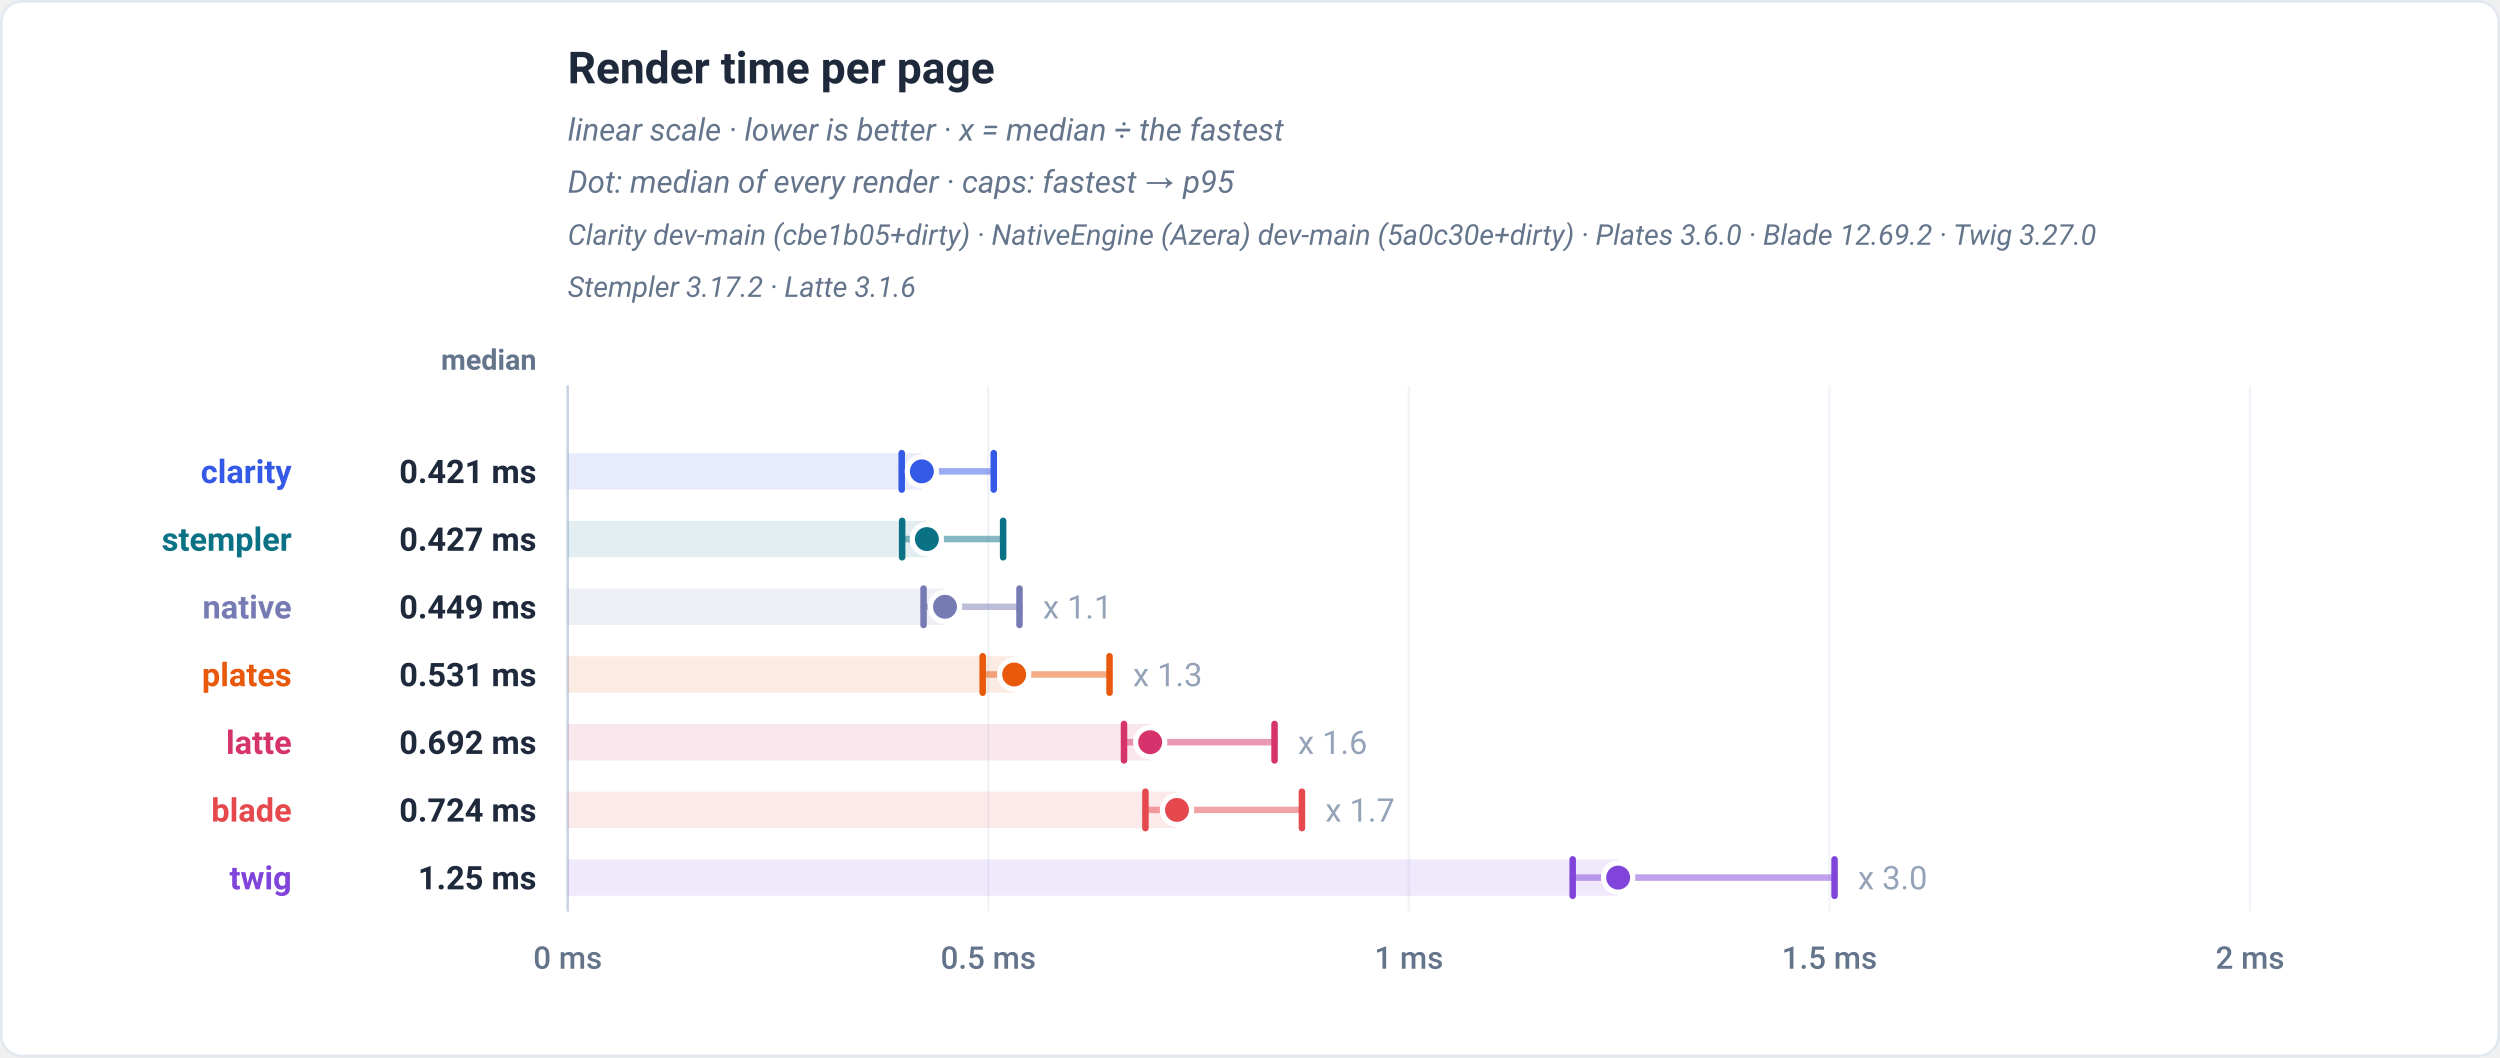
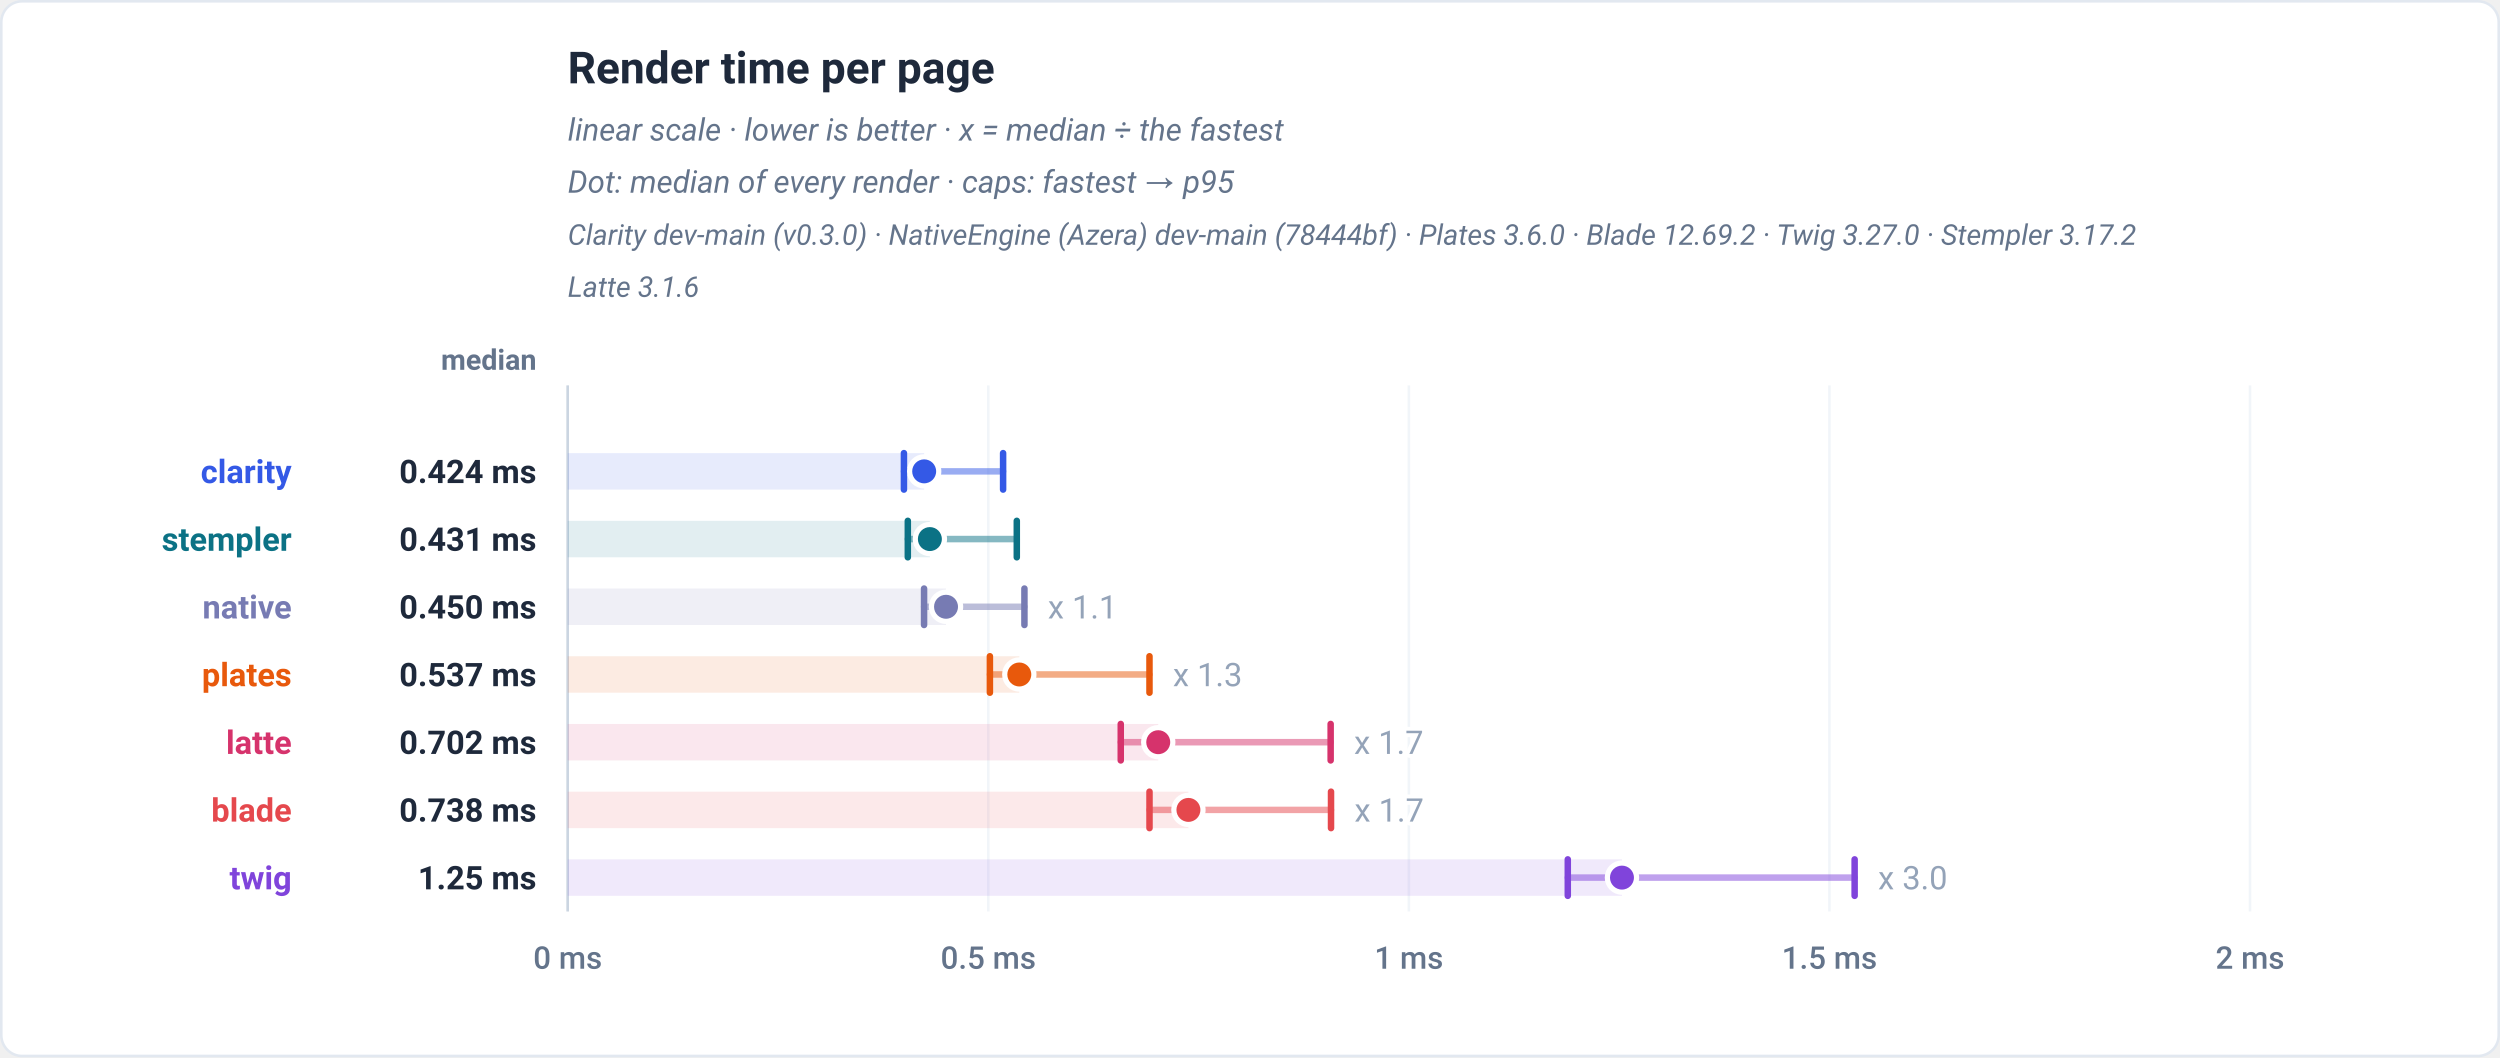
<svg xmlns="http://www.w3.org/2000/svg" viewBox="0 0 960 406" width="960" height="406" role="img" font-family="-apple-system,BlinkMacSystemFont,'Segoe UI',Roboto,Helvetica,Arial,sans-serif">
  <rect x="0.5" y="0.5" width="959" height="405" rx="8" fill="#ffffff" stroke="#e2e8f0" />
  <text x="218" y="32" font-family="-apple-system,BlinkMacSystemFont,'Segoe UI',Roboto,Helvetica,Arial,sans-serif" font-size="17" font-weight="700" fill="#1e293b" text-anchor="start">Render time per page</text>
  <text x="218" y="54" font-family="-apple-system,BlinkMacSystemFont,'Segoe UI',Roboto,Helvetica,Arial,sans-serif" font-size="12" font-weight="400" fill="#64748b" text-anchor="start" font-style="italic">linear scale · lower is better · x = median ÷ the fastest</text>
  <text x="218" y="74" font-family="-apple-system,BlinkMacSystemFont,'Segoe UI',Roboto,Helvetica,Arial,sans-serif" font-size="12" font-weight="400" fill="#64748b" text-anchor="start" font-style="italic">Dot: median of every render · caps: fastest → p95</text>
-   <text x="218" y="94" font-family="-apple-system,BlinkMacSystemFont,'Segoe UI',Roboto,Helvetica,Arial,sans-serif" font-size="11" font-weight="400" fill="#64748b" text-anchor="start" font-style="italic">Clarity dev-main (cbe1b05+dirty) · NativeEngine (Azera) dev-main (5a0c30e+dirty) · Plates 3.6.0 · Blade 12.69.2 · Twig 3.27.0</text>
-   <text x="218" y="114" font-family="-apple-system,BlinkMacSystemFont,'Segoe UI',Roboto,Helvetica,Arial,sans-serif" font-size="11" font-weight="400" fill="#64748b" text-anchor="start" font-style="italic">Stempler 3.17.2 · Latte 3.1.6</text>
+   <text x="218" y="94" font-family="-apple-system,BlinkMacSystemFont,'Segoe UI',Roboto,Helvetica,Arial,sans-serif" font-size="11" font-weight="400" fill="#64748b" text-anchor="start" font-style="italic">Clarity dev-main (v0.3.0) · NativeEngine (Azera) dev-main (78444bf) · Plates 3.6.0 · Blade 12.69.2 · Twig 3.27.0 · Stempler 3.17.2</text>
+   <text x="218" y="114" font-family="-apple-system,BlinkMacSystemFont,'Segoe UI',Roboto,Helvetica,Arial,sans-serif" font-size="11" font-weight="400" fill="#64748b" text-anchor="start" font-style="italic">Latte 3.1.6</text>
  <text x="206" y="142" font-family="-apple-system,BlinkMacSystemFont,'Segoe UI',Roboto,Helvetica,Arial,sans-serif" font-size="11" font-weight="600" fill="#64748b" text-anchor="end">median</text>
  <line x1="218" y1="148" x2="218" y2="350" stroke="#f1f5f9" stroke-width="1" />
  <text x="218" y="372" font-family="-apple-system,BlinkMacSystemFont,'Segoe UI',Roboto,Helvetica,Arial,sans-serif" font-size="12" font-weight="500" fill="#64748b" text-anchor="middle">0 ms</text>
  <line x1="379.5" y1="148" x2="379.5" y2="350" stroke="#f1f5f9" stroke-width="1" />
  <text x="379.5" y="372" font-family="-apple-system,BlinkMacSystemFont,'Segoe UI',Roboto,Helvetica,Arial,sans-serif" font-size="12" font-weight="500" fill="#64748b" text-anchor="middle">0.5 ms</text>
  <line x1="541" y1="148" x2="541" y2="350" stroke="#f1f5f9" stroke-width="1" />
  <text x="541" y="372" font-family="-apple-system,BlinkMacSystemFont,'Segoe UI',Roboto,Helvetica,Arial,sans-serif" font-size="12" font-weight="500" fill="#64748b" text-anchor="middle">1 ms</text>
  <line x1="702.5" y1="148" x2="702.5" y2="350" stroke="#f1f5f9" stroke-width="1" />
  <text x="702.5" y="372" font-family="-apple-system,BlinkMacSystemFont,'Segoe UI',Roboto,Helvetica,Arial,sans-serif" font-size="12" font-weight="500" fill="#64748b" text-anchor="middle">1.5 ms</text>
  <line x1="864" y1="148" x2="864" y2="350" stroke="#f1f5f9" stroke-width="1" />
  <text x="864" y="372" font-family="-apple-system,BlinkMacSystemFont,'Segoe UI',Roboto,Helvetica,Arial,sans-serif" font-size="12" font-weight="500" fill="#64748b" text-anchor="middle">2 ms</text>
  <line x1="218" y1="148" x2="218" y2="350" stroke="#cbd5e1" stroke-width="1" />
-   <rect x="218" y="174" width="135.99" height="14" fill="#3459e6" fill-opacity="0.12" />
-   <line x1="346.26" y1="181" x2="381.6" y2="181" stroke="#3459e6" stroke-width="2.5" stroke-linecap="round" opacity="0.5" />
-   <line x1="346.26" y1="174" x2="346.26" y2="188" stroke="#3459e6" stroke-width="2.5" stroke-linecap="round" />
-   <line x1="381.6" y1="174" x2="381.6" y2="188" stroke="#3459e6" stroke-width="2.5" stroke-linecap="round" />
-   <circle cx="353.99" cy="181" r="5.6" fill="#3459e6" stroke="#ffffff" stroke-width="2" />
+   <rect x="218" y="174" width="136.88" height="14" fill="#3459e6" fill-opacity="0.12" />
+   <line x1="347.11" y1="181" x2="385.19" y2="181" stroke="#3459e6" stroke-width="2.5" stroke-linecap="round" opacity="0.5" />
+   <line x1="347.11" y1="174" x2="347.11" y2="188" stroke="#3459e6" stroke-width="2.5" stroke-linecap="round" />
+   <line x1="385.19" y1="174" x2="385.19" y2="188" stroke="#3459e6" stroke-width="2.5" stroke-linecap="round" />
+   <circle cx="354.88" cy="181" r="5.6" fill="#3459e6" stroke="#ffffff" stroke-width="2" />
  <text x="112" y="185.5" font-family="-apple-system,BlinkMacSystemFont,'Segoe UI',Roboto,Helvetica,Arial,sans-serif" font-size="12.5" font-weight="700" fill="#3459e6" text-anchor="end">clarity</text>
-   <text x="206" y="185.5" font-family="-apple-system,BlinkMacSystemFont,'Segoe UI',Roboto,Helvetica,Arial,sans-serif" font-size="12.5" font-weight="700" fill="#1e293b" text-anchor="end">0.421 ms</text>
-   <rect x="218" y="200" width="137.91" height="14" fill="#0b7285" fill-opacity="0.12" />
-   <line x1="346.42" y1="207" x2="385.2" y2="207" stroke="#0b7285" stroke-width="2.5" stroke-linecap="round" opacity="0.5" />
-   <line x1="346.42" y1="200" x2="346.42" y2="214" stroke="#0b7285" stroke-width="2.5" stroke-linecap="round" />
-   <line x1="385.2" y1="200" x2="385.2" y2="214" stroke="#0b7285" stroke-width="2.5" stroke-linecap="round" />
-   <circle cx="355.91" cy="207" r="5.6" fill="#0b7285" stroke="#ffffff" stroke-width="2" />
+   <text x="206" y="185.5" font-family="-apple-system,BlinkMacSystemFont,'Segoe UI',Roboto,Helvetica,Arial,sans-serif" font-size="12.5" font-weight="700" fill="#1e293b" text-anchor="end">0.424 ms</text>
+   <rect x="218" y="200" width="139.07" height="14" fill="#0b7285" fill-opacity="0.12" />
+   <line x1="348.6" y1="207" x2="390.45" y2="207" stroke="#0b7285" stroke-width="2.5" stroke-linecap="round" opacity="0.5" />
+   <line x1="348.6" y1="200" x2="348.6" y2="214" stroke="#0b7285" stroke-width="2.5" stroke-linecap="round" />
+   <line x1="390.45" y1="200" x2="390.45" y2="214" stroke="#0b7285" stroke-width="2.5" stroke-linecap="round" />
+   <circle cx="357.07" cy="207" r="5.6" fill="#0b7285" stroke="#ffffff" stroke-width="2" />
  <text x="112" y="211.5" font-family="-apple-system,BlinkMacSystemFont,'Segoe UI',Roboto,Helvetica,Arial,sans-serif" font-size="12.5" font-weight="700" fill="#0b7285" text-anchor="end">stempler</text>
-   <text x="206" y="211.5" font-family="-apple-system,BlinkMacSystemFont,'Segoe UI',Roboto,Helvetica,Arial,sans-serif" font-size="12.5" font-weight="700" fill="#1e293b" text-anchor="end">0.427 ms</text>
-   <rect x="218" y="226" width="144.88" height="14" fill="#777bb3" fill-opacity="0.12" />
-   <line x1="354.65" y1="233" x2="391.49" y2="233" stroke="#777bb3" stroke-width="2.5" stroke-linecap="round" opacity="0.5" />
-   <line x1="354.65" y1="226" x2="354.65" y2="240" stroke="#777bb3" stroke-width="2.5" stroke-linecap="round" />
-   <line x1="391.49" y1="226" x2="391.49" y2="240" stroke="#777bb3" stroke-width="2.5" stroke-linecap="round" />
-   <circle cx="362.88" cy="233" r="5.6" fill="#777bb3" stroke="#ffffff" stroke-width="2" />
-   <text x="400.49" y="237.5" font-family="-apple-system,BlinkMacSystemFont,'Segoe UI',Roboto,Helvetica,Arial,sans-serif" font-size="12.5" font-weight="400" fill="#94a3b8" text-anchor="start" stroke="#ffffff" stroke-width="3" paint-order="stroke" stroke-linejoin="round">x 1.1</text>
+   <text x="206" y="211.5" font-family="-apple-system,BlinkMacSystemFont,'Segoe UI',Roboto,Helvetica,Arial,sans-serif" font-size="12.5" font-weight="700" fill="#1e293b" text-anchor="end">0.431 ms</text>
+   <rect x="218" y="226" width="145.27" height="14" fill="#777bb3" fill-opacity="0.12" />
+   <line x1="354.84" y1="233" x2="393.38" y2="233" stroke="#777bb3" stroke-width="2.5" stroke-linecap="round" opacity="0.5" />
+   <line x1="354.84" y1="226" x2="354.84" y2="240" stroke="#777bb3" stroke-width="2.5" stroke-linecap="round" />
+   <line x1="393.38" y1="226" x2="393.38" y2="240" stroke="#777bb3" stroke-width="2.5" stroke-linecap="round" />
+   <circle cx="363.27" cy="233" r="5.6" fill="#777bb3" stroke="#ffffff" stroke-width="2" />
+   <text x="402.38" y="237.5" font-family="-apple-system,BlinkMacSystemFont,'Segoe UI',Roboto,Helvetica,Arial,sans-serif" font-size="12.5" font-weight="400" fill="#94a3b8" text-anchor="start" stroke="#ffffff" stroke-width="3" paint-order="stroke" stroke-linejoin="round">x 1.1</text>
  <text x="112" y="237.5" font-family="-apple-system,BlinkMacSystemFont,'Segoe UI',Roboto,Helvetica,Arial,sans-serif" font-size="12.5" font-weight="700" fill="#777bb3" text-anchor="end">native</text>
-   <text x="206" y="237.5" font-family="-apple-system,BlinkMacSystemFont,'Segoe UI',Roboto,Helvetica,Arial,sans-serif" font-size="12.5" font-weight="700" fill="#1e293b" text-anchor="end">0.449 ms</text>
-   <rect x="218" y="252" width="171.44" height="14" fill="#e8590c" fill-opacity="0.12" />
-   <line x1="377.35" y1="259" x2="426.06" y2="259" stroke="#e8590c" stroke-width="2.5" stroke-linecap="round" opacity="0.5" />
-   <line x1="377.35" y1="252" x2="377.35" y2="266" stroke="#e8590c" stroke-width="2.5" stroke-linecap="round" />
-   <line x1="426.06" y1="252" x2="426.06" y2="266" stroke="#e8590c" stroke-width="2.5" stroke-linecap="round" />
-   <circle cx="389.44" cy="259" r="5.6" fill="#e8590c" stroke="#ffffff" stroke-width="2" />
-   <text x="435.06" y="263.5" font-family="-apple-system,BlinkMacSystemFont,'Segoe UI',Roboto,Helvetica,Arial,sans-serif" font-size="12.5" font-weight="400" fill="#94a3b8" text-anchor="start" stroke="#ffffff" stroke-width="3" paint-order="stroke" stroke-linejoin="round">x 1.3</text>
+   <text x="206" y="237.5" font-family="-apple-system,BlinkMacSystemFont,'Segoe UI',Roboto,Helvetica,Arial,sans-serif" font-size="12.5" font-weight="700" fill="#1e293b" text-anchor="end">0.450 ms</text>
+   <rect x="218" y="252" width="173.41" height="14" fill="#e8590c" fill-opacity="0.12" />
+   <line x1="380.12" y1="259" x2="441.4" y2="259" stroke="#e8590c" stroke-width="2.5" stroke-linecap="round" opacity="0.5" />
+   <line x1="380.12" y1="252" x2="380.12" y2="266" stroke="#e8590c" stroke-width="2.5" stroke-linecap="round" />
+   <line x1="441.4" y1="252" x2="441.4" y2="266" stroke="#e8590c" stroke-width="2.5" stroke-linecap="round" />
+   <circle cx="391.41" cy="259" r="5.6" fill="#e8590c" stroke="#ffffff" stroke-width="2" />
+   <text x="450.4" y="263.5" font-family="-apple-system,BlinkMacSystemFont,'Segoe UI',Roboto,Helvetica,Arial,sans-serif" font-size="12.5" font-weight="400" fill="#94a3b8" text-anchor="start" stroke="#ffffff" stroke-width="3" paint-order="stroke" stroke-linejoin="round">x 1.3</text>
  <text x="112" y="263.5" font-family="-apple-system,BlinkMacSystemFont,'Segoe UI',Roboto,Helvetica,Arial,sans-serif" font-size="12.5" font-weight="700" fill="#e8590c" text-anchor="end">plates</text>
-   <text x="206" y="263.5" font-family="-apple-system,BlinkMacSystemFont,'Segoe UI',Roboto,Helvetica,Arial,sans-serif" font-size="12.5" font-weight="700" fill="#1e293b" text-anchor="end">0.531 ms</text>
-   <rect x="218" y="278" width="223.66" height="14" fill="#d6336c" fill-opacity="0.12" />
-   <line x1="431.62" y1="285" x2="489.42" y2="285" stroke="#d6336c" stroke-width="2.5" stroke-linecap="round" opacity="0.5" />
-   <line x1="431.62" y1="278" x2="431.62" y2="292" stroke="#d6336c" stroke-width="2.5" stroke-linecap="round" />
-   <line x1="489.42" y1="278" x2="489.42" y2="292" stroke="#d6336c" stroke-width="2.5" stroke-linecap="round" />
-   <circle cx="441.66" cy="285" r="5.6" fill="#d6336c" stroke="#ffffff" stroke-width="2" />
-   <text x="498.42" y="289.5" font-family="-apple-system,BlinkMacSystemFont,'Segoe UI',Roboto,Helvetica,Arial,sans-serif" font-size="12.5" font-weight="400" fill="#94a3b8" text-anchor="start" stroke="#ffffff" stroke-width="3" paint-order="stroke" stroke-linejoin="round">x 1.6</text>
+   <text x="206" y="263.5" font-family="-apple-system,BlinkMacSystemFont,'Segoe UI',Roboto,Helvetica,Arial,sans-serif" font-size="12.5" font-weight="700" fill="#1e293b" text-anchor="end">0.537 ms</text>
+   <rect x="218" y="278" width="226.76" height="14" fill="#d6336c" fill-opacity="0.12" />
+   <line x1="430.37" y1="285" x2="510.97" y2="285" stroke="#d6336c" stroke-width="2.5" stroke-linecap="round" opacity="0.5" />
+   <line x1="430.37" y1="278" x2="430.37" y2="292" stroke="#d6336c" stroke-width="2.5" stroke-linecap="round" />
+   <line x1="510.97" y1="278" x2="510.97" y2="292" stroke="#d6336c" stroke-width="2.5" stroke-linecap="round" />
+   <circle cx="444.76" cy="285" r="5.6" fill="#d6336c" stroke="#ffffff" stroke-width="2" />
+   <text x="519.97" y="289.5" font-family="-apple-system,BlinkMacSystemFont,'Segoe UI',Roboto,Helvetica,Arial,sans-serif" font-size="12.5" font-weight="400" fill="#94a3b8" text-anchor="start" stroke="#ffffff" stroke-width="3" paint-order="stroke" stroke-linejoin="round">x 1.7</text>
  <text x="112" y="289.5" font-family="-apple-system,BlinkMacSystemFont,'Segoe UI',Roboto,Helvetica,Arial,sans-serif" font-size="12.5" font-weight="700" fill="#d6336c" text-anchor="end">latte</text>
-   <text x="206" y="289.5" font-family="-apple-system,BlinkMacSystemFont,'Segoe UI',Roboto,Helvetica,Arial,sans-serif" font-size="12.5" font-weight="700" fill="#1e293b" text-anchor="end">0.692 ms</text>
-   <rect x="218" y="304" width="233.96" height="14" fill="#e5484d" fill-opacity="0.12" />
-   <line x1="439.84" y1="311" x2="499.94" y2="311" stroke="#e5484d" stroke-width="2.5" stroke-linecap="round" opacity="0.5" />
-   <line x1="439.84" y1="304" x2="439.84" y2="318" stroke="#e5484d" stroke-width="2.5" stroke-linecap="round" />
-   <line x1="499.94" y1="304" x2="499.94" y2="318" stroke="#e5484d" stroke-width="2.5" stroke-linecap="round" />
-   <circle cx="451.96" cy="311" r="5.6" fill="#e5484d" stroke="#ffffff" stroke-width="2" />
-   <text x="508.94" y="315.5" font-family="-apple-system,BlinkMacSystemFont,'Segoe UI',Roboto,Helvetica,Arial,sans-serif" font-size="12.5" font-weight="400" fill="#94a3b8" text-anchor="start" stroke="#ffffff" stroke-width="3" paint-order="stroke" stroke-linejoin="round">x 1.7</text>
+   <text x="206" y="289.5" font-family="-apple-system,BlinkMacSystemFont,'Segoe UI',Roboto,Helvetica,Arial,sans-serif" font-size="12.5" font-weight="700" fill="#1e293b" text-anchor="end">0.702 ms</text>
+   <rect x="218" y="304" width="238.35" height="14" fill="#e5484d" fill-opacity="0.12" />
+   <line x1="441.41" y1="311" x2="511.11" y2="311" stroke="#e5484d" stroke-width="2.5" stroke-linecap="round" opacity="0.5" />
+   <line x1="441.41" y1="304" x2="441.41" y2="318" stroke="#e5484d" stroke-width="2.5" stroke-linecap="round" />
+   <line x1="511.11" y1="304" x2="511.11" y2="318" stroke="#e5484d" stroke-width="2.5" stroke-linecap="round" />
+   <circle cx="456.35" cy="311" r="5.6" fill="#e5484d" stroke="#ffffff" stroke-width="2" />
+   <text x="520.11" y="315.5" font-family="-apple-system,BlinkMacSystemFont,'Segoe UI',Roboto,Helvetica,Arial,sans-serif" font-size="12.5" font-weight="400" fill="#94a3b8" text-anchor="start" stroke="#ffffff" stroke-width="3" paint-order="stroke" stroke-linejoin="round">x 1.7</text>
  <text x="112" y="315.5" font-family="-apple-system,BlinkMacSystemFont,'Segoe UI',Roboto,Helvetica,Arial,sans-serif" font-size="12.5" font-weight="700" fill="#e5484d" text-anchor="end">blade</text>
-   <text x="206" y="315.5" font-family="-apple-system,BlinkMacSystemFont,'Segoe UI',Roboto,Helvetica,Arial,sans-serif" font-size="12.5" font-weight="700" fill="#1e293b" text-anchor="end">0.724 ms</text>
-   <rect x="218" y="330" width="403.37" height="14" fill="#8044db" fill-opacity="0.12" />
-   <line x1="603.91" y1="337" x2="704.47" y2="337" stroke="#8044db" stroke-width="2.5" stroke-linecap="round" opacity="0.5" />
-   <line x1="603.91" y1="330" x2="603.91" y2="344" stroke="#8044db" stroke-width="2.5" stroke-linecap="round" />
-   <line x1="704.47" y1="330" x2="704.47" y2="344" stroke="#8044db" stroke-width="2.5" stroke-linecap="round" />
-   <circle cx="621.37" cy="337" r="5.6" fill="#8044db" stroke="#ffffff" stroke-width="2" />
-   <text x="713.47" y="341.5" font-family="-apple-system,BlinkMacSystemFont,'Segoe UI',Roboto,Helvetica,Arial,sans-serif" font-size="12.5" font-weight="400" fill="#94a3b8" text-anchor="start" stroke="#ffffff" stroke-width="3" paint-order="stroke" stroke-linejoin="round">x 3.0</text>
+   <text x="206" y="315.5" font-family="-apple-system,BlinkMacSystemFont,'Segoe UI',Roboto,Helvetica,Arial,sans-serif" font-size="12.5" font-weight="700" fill="#1e293b" text-anchor="end">0.738 ms</text>
+   <rect x="218" y="330" width="404.83" height="14" fill="#8044db" fill-opacity="0.12" />
+   <line x1="602.03" y1="337" x2="712.18" y2="337" stroke="#8044db" stroke-width="2.5" stroke-linecap="round" opacity="0.5" />
+   <line x1="602.03" y1="330" x2="602.03" y2="344" stroke="#8044db" stroke-width="2.5" stroke-linecap="round" />
+   <line x1="712.18" y1="330" x2="712.18" y2="344" stroke="#8044db" stroke-width="2.5" stroke-linecap="round" />
+   <circle cx="622.83" cy="337" r="5.6" fill="#8044db" stroke="#ffffff" stroke-width="2" />
+   <text x="721.18" y="341.5" font-family="-apple-system,BlinkMacSystemFont,'Segoe UI',Roboto,Helvetica,Arial,sans-serif" font-size="12.5" font-weight="400" fill="#94a3b8" text-anchor="start" stroke="#ffffff" stroke-width="3" paint-order="stroke" stroke-linejoin="round">x 3.0</text>
  <text x="112" y="341.5" font-family="-apple-system,BlinkMacSystemFont,'Segoe UI',Roboto,Helvetica,Arial,sans-serif" font-size="12.5" font-weight="700" fill="#8044db" text-anchor="end">twig</text>
  <text x="206" y="341.5" font-family="-apple-system,BlinkMacSystemFont,'Segoe UI',Roboto,Helvetica,Arial,sans-serif" font-size="12.5" font-weight="700" fill="#1e293b" text-anchor="end">1.25 ms</text>
</svg>
